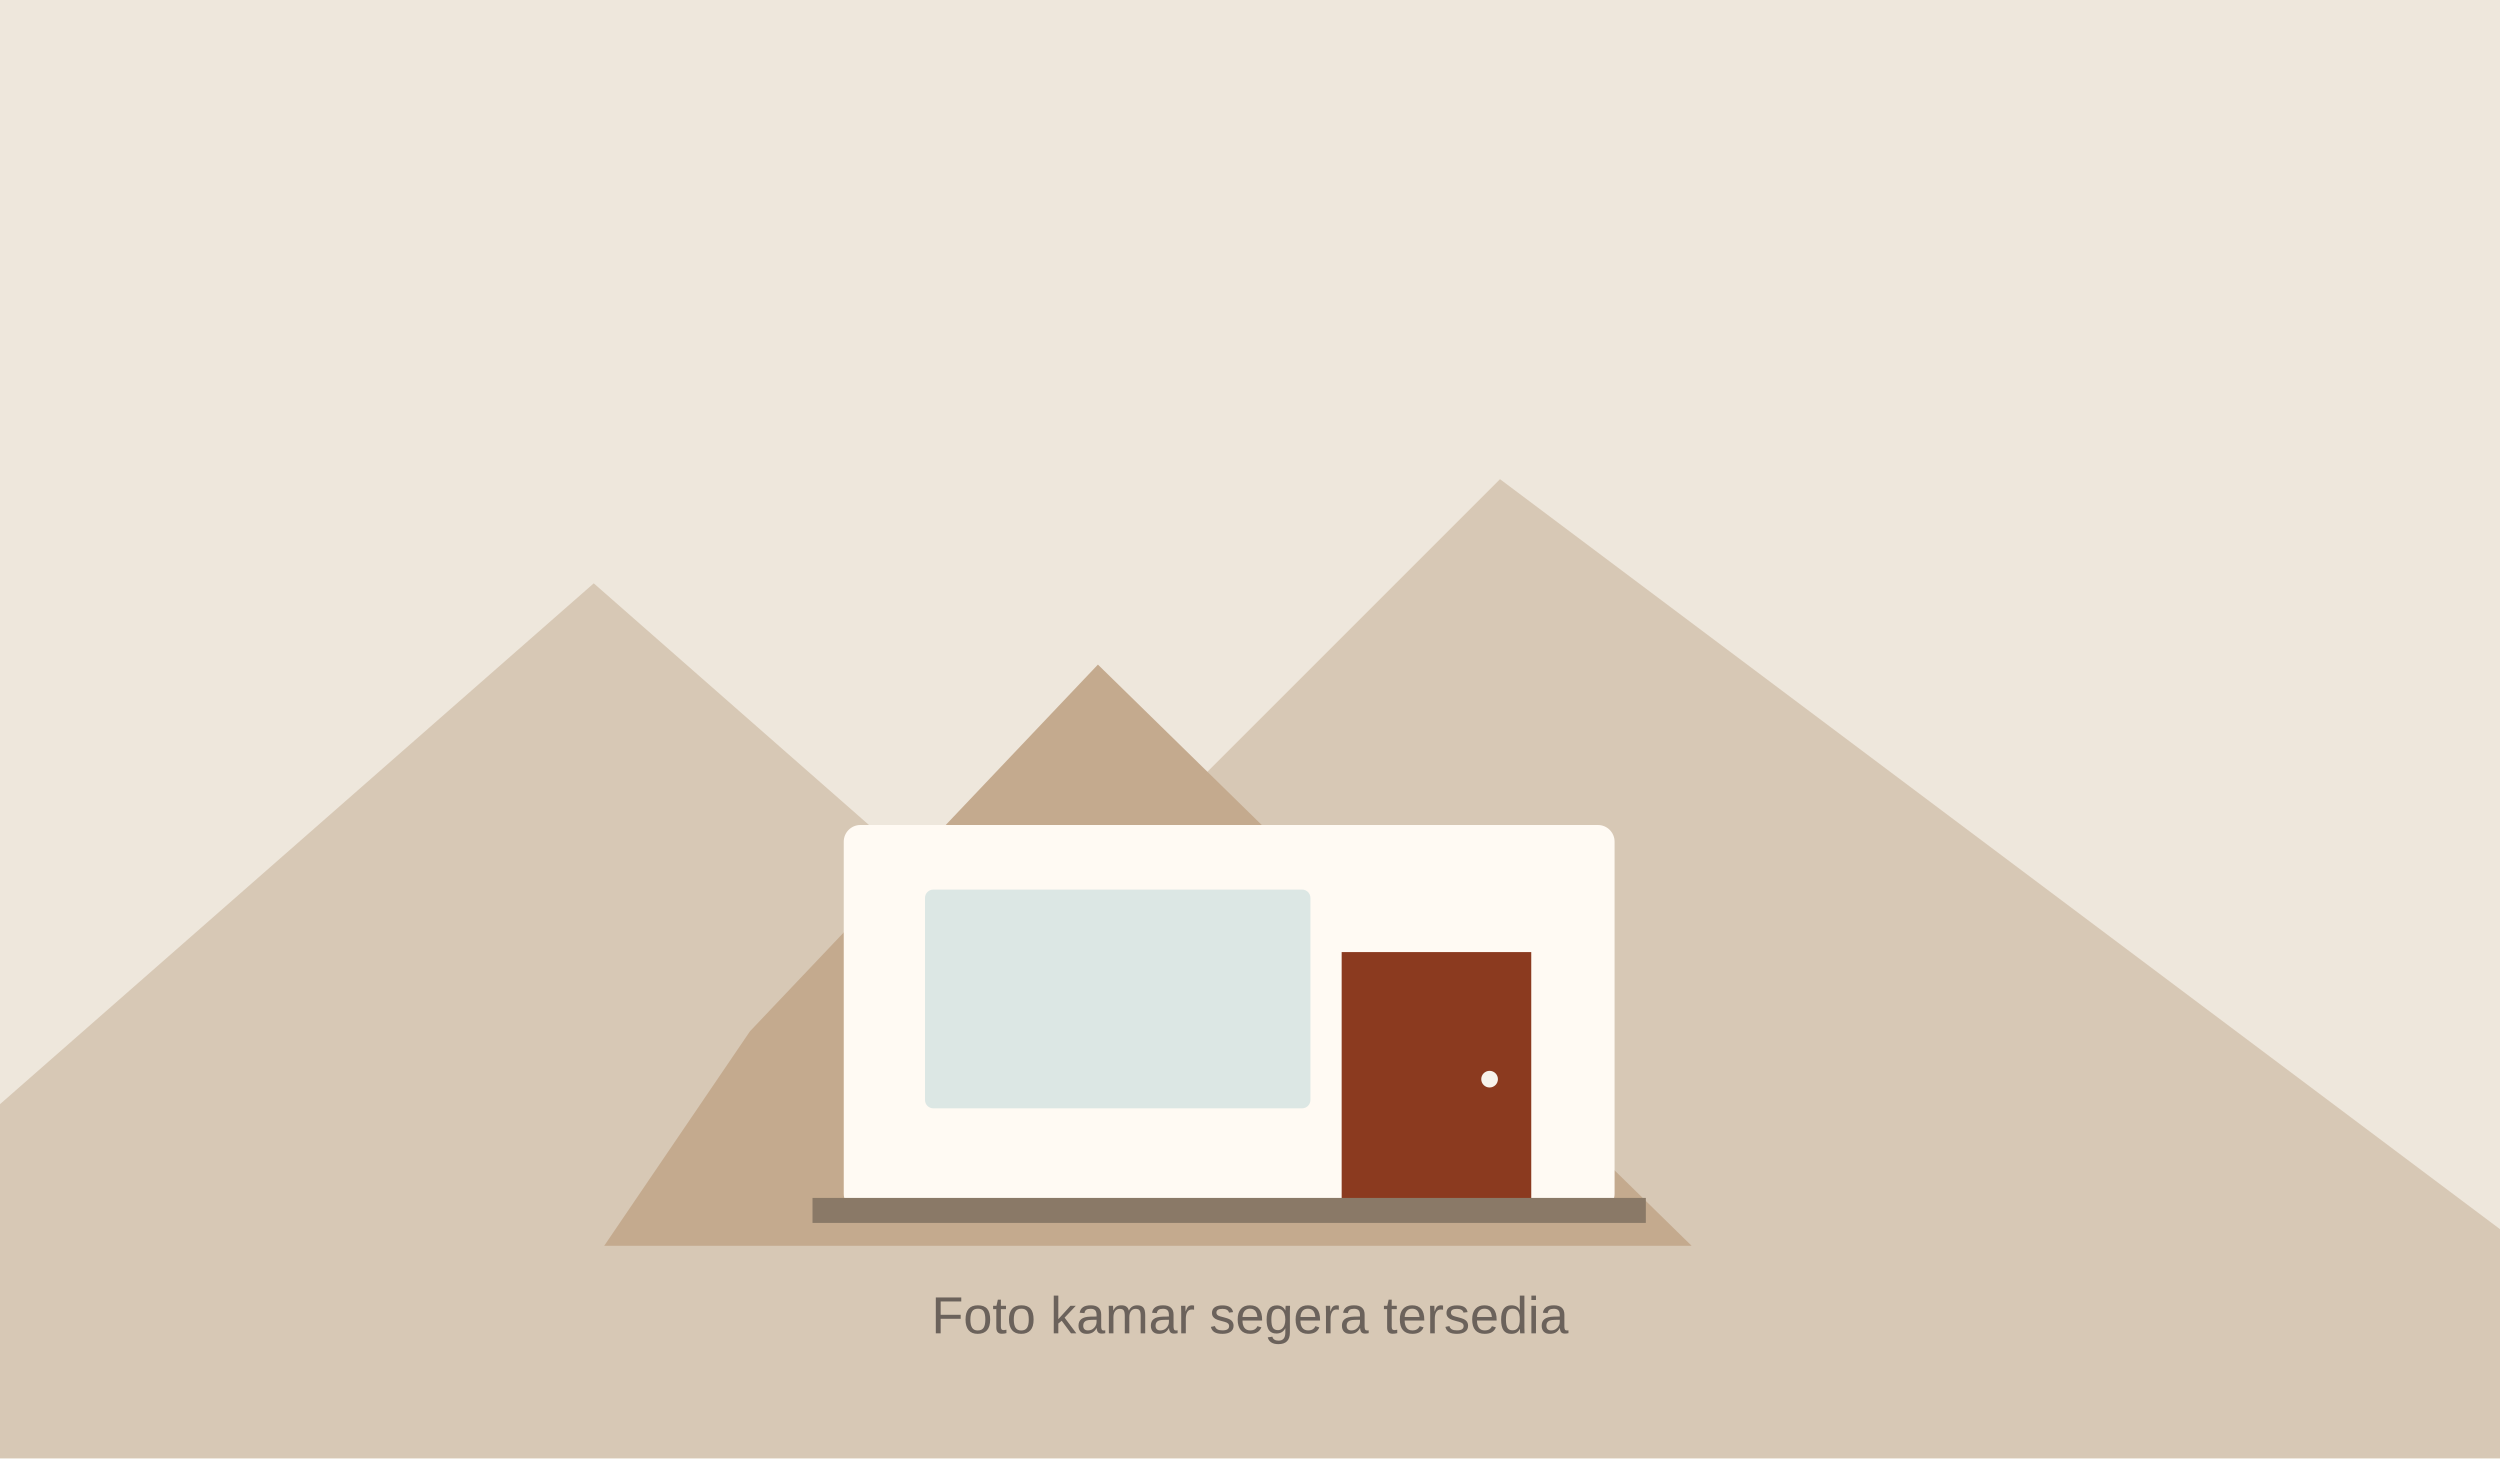
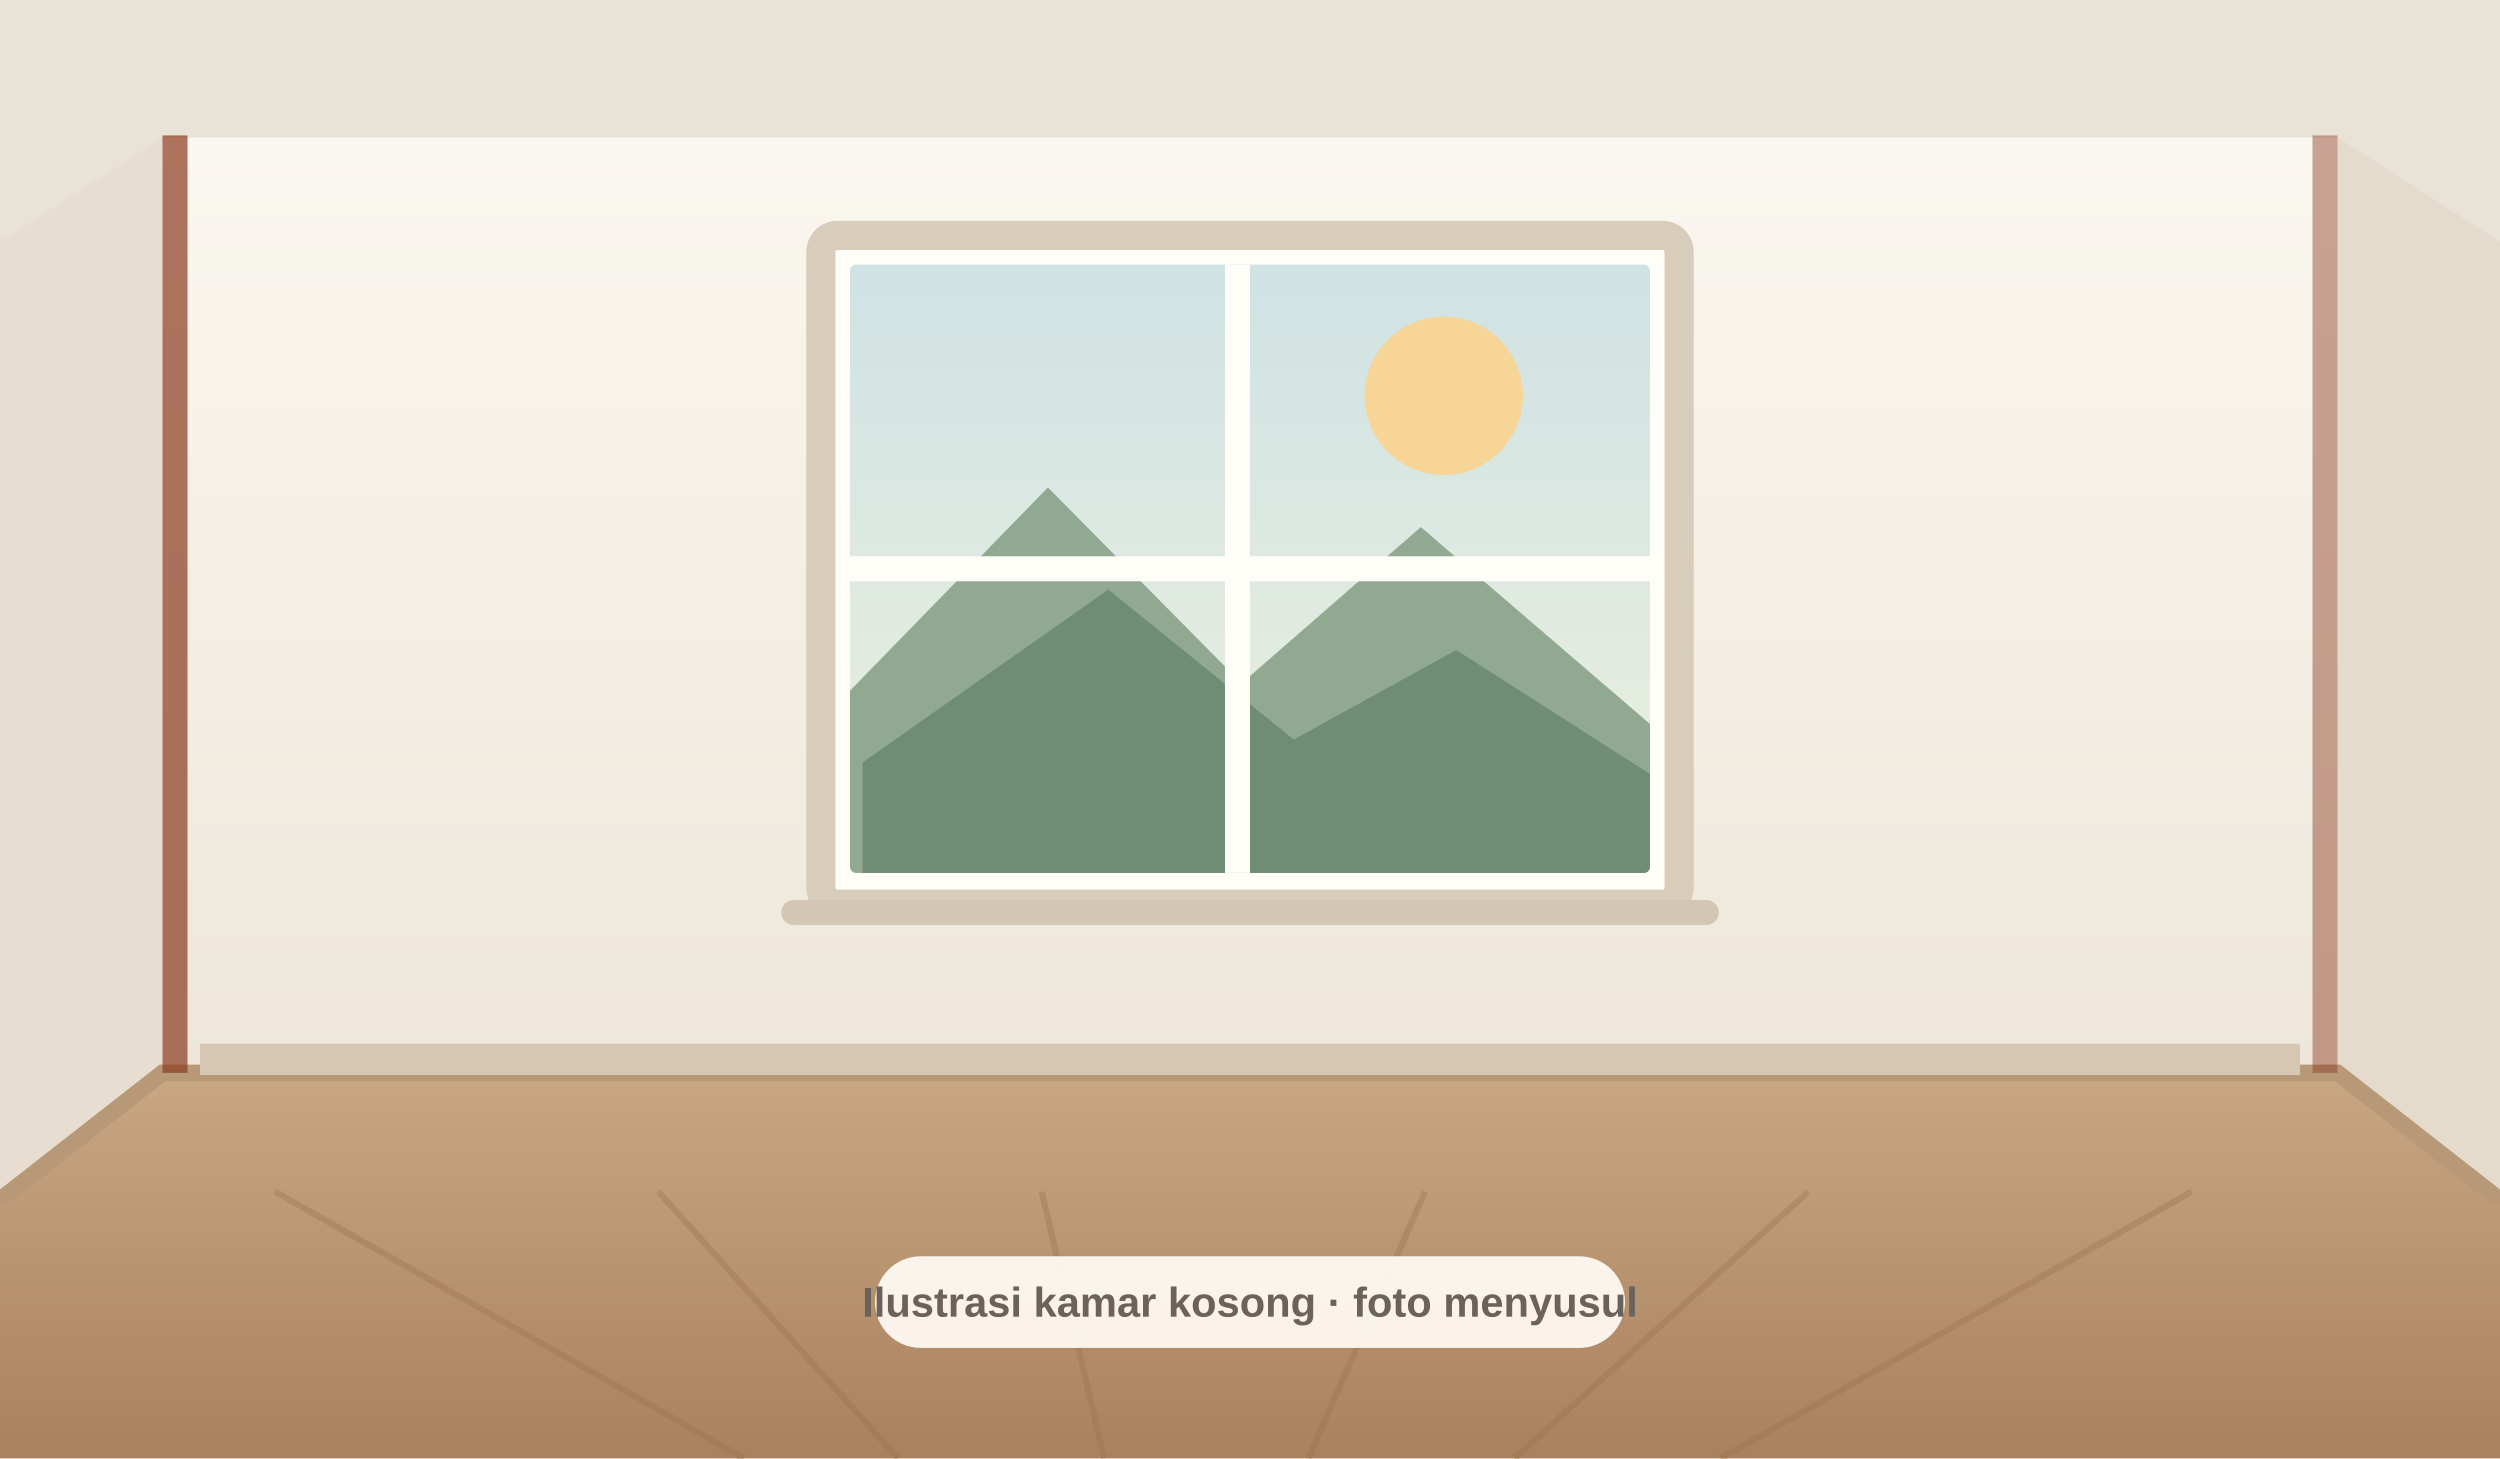
- <svg xmlns="http://www.w3.org/2000/svg" viewBox="0 0 1200 700" role="img" aria-label="Ilustrasi kamar villa">
-   <rect width="1200" height="700" fill="#eee7dc" />
-   <path d="M0 530 285 280l205 180 230-230 480 360v110H0Z" fill="#d7c8b5" />
-   <path d="m360 495 167-176 285 279H290Z" fill="#c4aa8e" />
-   <rect x="405" y="396" width="370" height="185" rx="8" fill="#fffaf3" />
-   <rect x="444" y="427" width="185" height="105" rx="4" fill="#dce7e4" />
-   <rect x="644" y="457" width="91" height="124" fill="#8b3a1f" />
-   <circle cx="715" cy="518" r="4" fill="#f7f3ec" />
-   <path d="M390 581h400" stroke="#8a7967" stroke-width="12" />
-   <text x="600" y="640" fill="#6b625b" font-family="Arial,sans-serif" font-size="25" text-anchor="middle">Foto kamar segera tersedia</text>
+ <svg xmlns="http://www.w3.org/2000/svg" viewBox="0 0 1200 700" role="img" aria-labelledby="title description">
+   <defs>
+     <linearGradient id="wall" x1="0" y1="0" x2="0" y2="1">
+       <stop offset="0" stop-color="#faf7f0" />
+       <stop offset="1" stop-color="#eee6da" />
+     </linearGradient>
+     <linearGradient id="floor" x1="0" y1="0" x2="0" y2="1">
+       <stop offset="0" stop-color="#c9a783" />
+       <stop offset="1" stop-color="#a9815d" />
+     </linearGradient>
+     <linearGradient id="window" x1="0" y1="0" x2="0" y2="1">
+       <stop offset="0" stop-color="#cfe2e4" />
+       <stop offset="1" stop-color="#edf0df" />
+     </linearGradient>
+     <clipPath id="windowClip">
+       <rect x="408" y="127" width="384" height="292" rx="3" />
+     </clipPath>
+   </defs>
+   <rect width="1200" height="700" fill="#e9e2d7" />
+   <path d="M78 66h1044v449H78z" fill="url(#wall)" />
+   <path d="M78 66 0 116v460l78-61z" fill="#e7ded1" />
+   <path d="m1122 66 78 50v460l-78-61z" fill="#e5dbcd" />
+   <path d="M0 576 78 515h1044l78 61v124H0z" fill="url(#floor)" />
+   <path d="m0 576 78-61h1044l78 61" fill="none" stroke="#b79978" stroke-width="8" />
+   <path d="m132 572 225 128M316 572l115 128M500 572l30 128M684 572l-56 128M868 572l-141 128M1052 572l-226 128" stroke="#96704f" stroke-opacity=".34" stroke-width="3" />
+   <rect x="394" y="113" width="412" height="321" rx="8" fill="#fffdf8" stroke="#d8ccbb" stroke-width="14" />
+   <g clip-path="url(#windowClip)">
+     <rect x="408" y="127" width="384" height="292" fill="url(#window)" />
+     <circle cx="693" cy="190" r="38" fill="#f6d596" />
+     <path d="m390 350 113-116 93 94 86-75 135 116v66H390z" fill="#91a891" />
+     <path d="m414 366 118-83 89 72 78-43 114 73v47H414z" fill="#6f8d73" />
+     <path d="M594 127v292M408 273h384" stroke="#fffdf8" stroke-width="12" />
+   </g>
+   <rect x="375" y="432" width="450" height="12" rx="6" fill="#d3c6b5" />
+   <path d="M96 501h1008v15H96z" fill="#d6c6b2" />
+   <g fill="#8b3a1f">
+     <rect x="78" y="65" width="12" height="450" opacity=".7" />
+     <rect x="1110" y="65" width="12" height="450" opacity=".45" />
+   </g>
+   <rect x="420" y="603" width="360" height="44" rx="22" fill="#fffaf3" fill-opacity=".94" />
+   <text x="600" y="632" fill="#6b625b" font-family="Arial,sans-serif" font-size="20" font-weight="600" text-anchor="middle">Ilustrasi kamar kosong · foto menyusul</text>
</svg>
